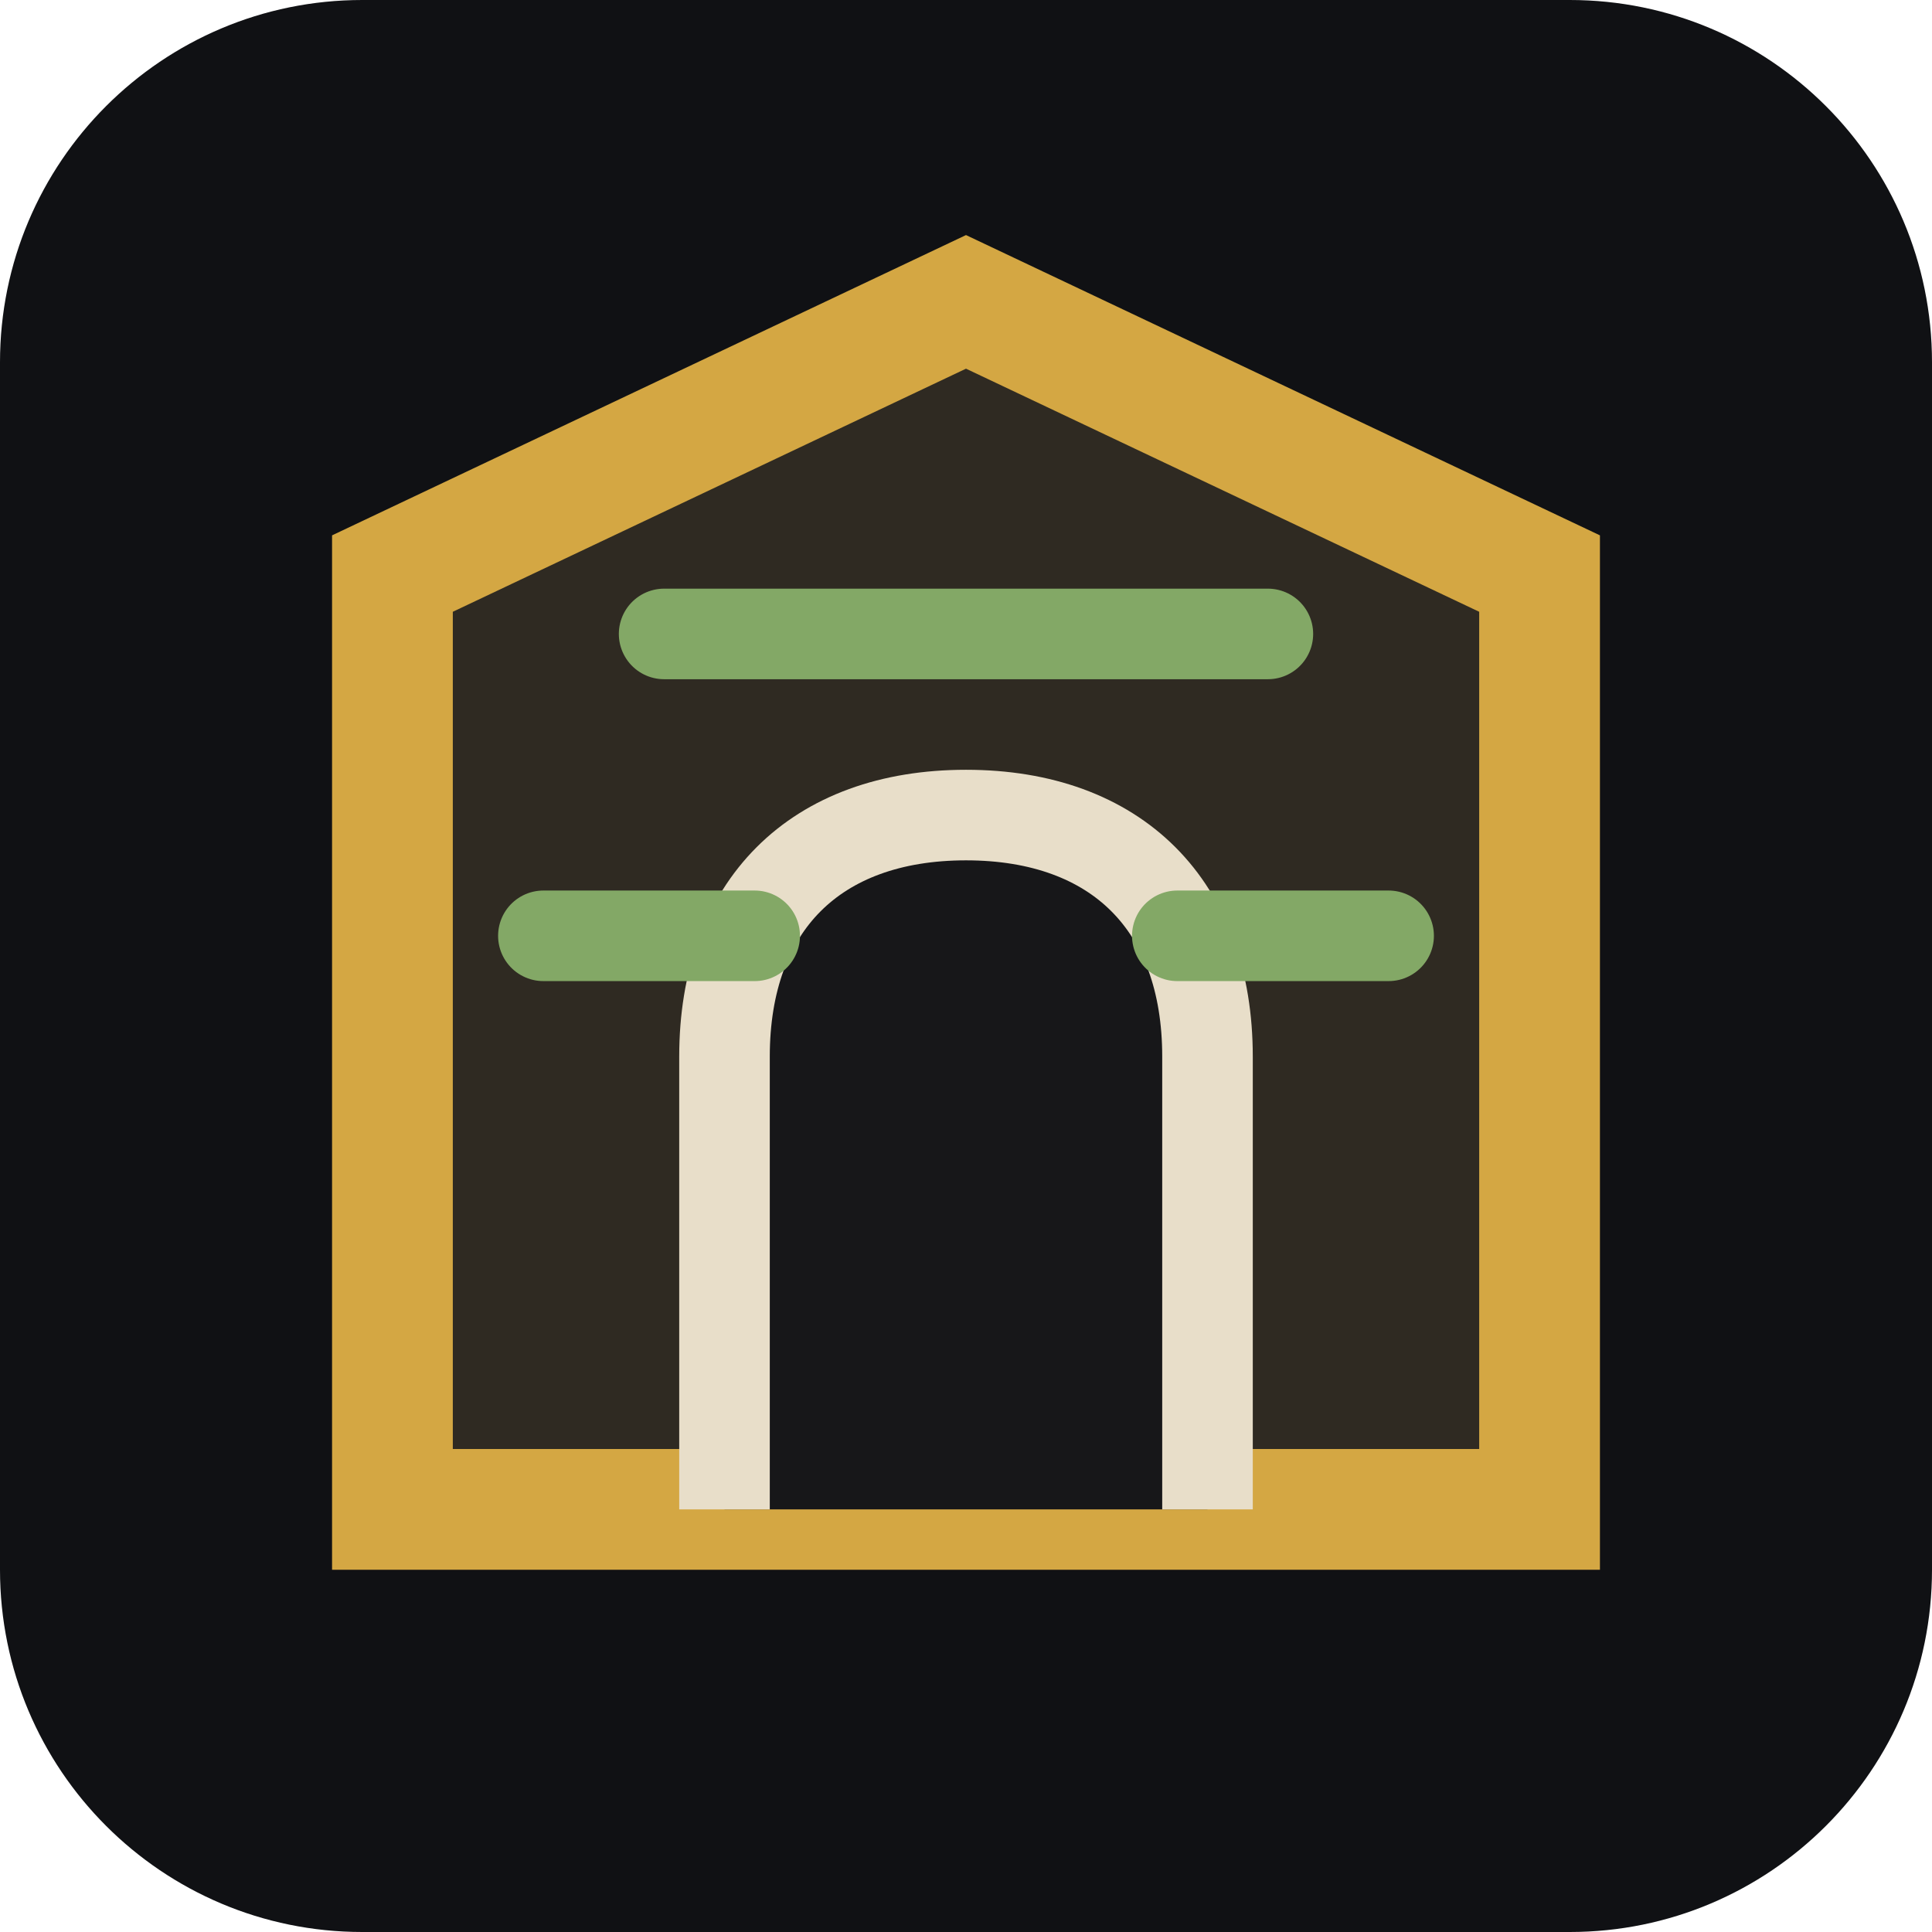
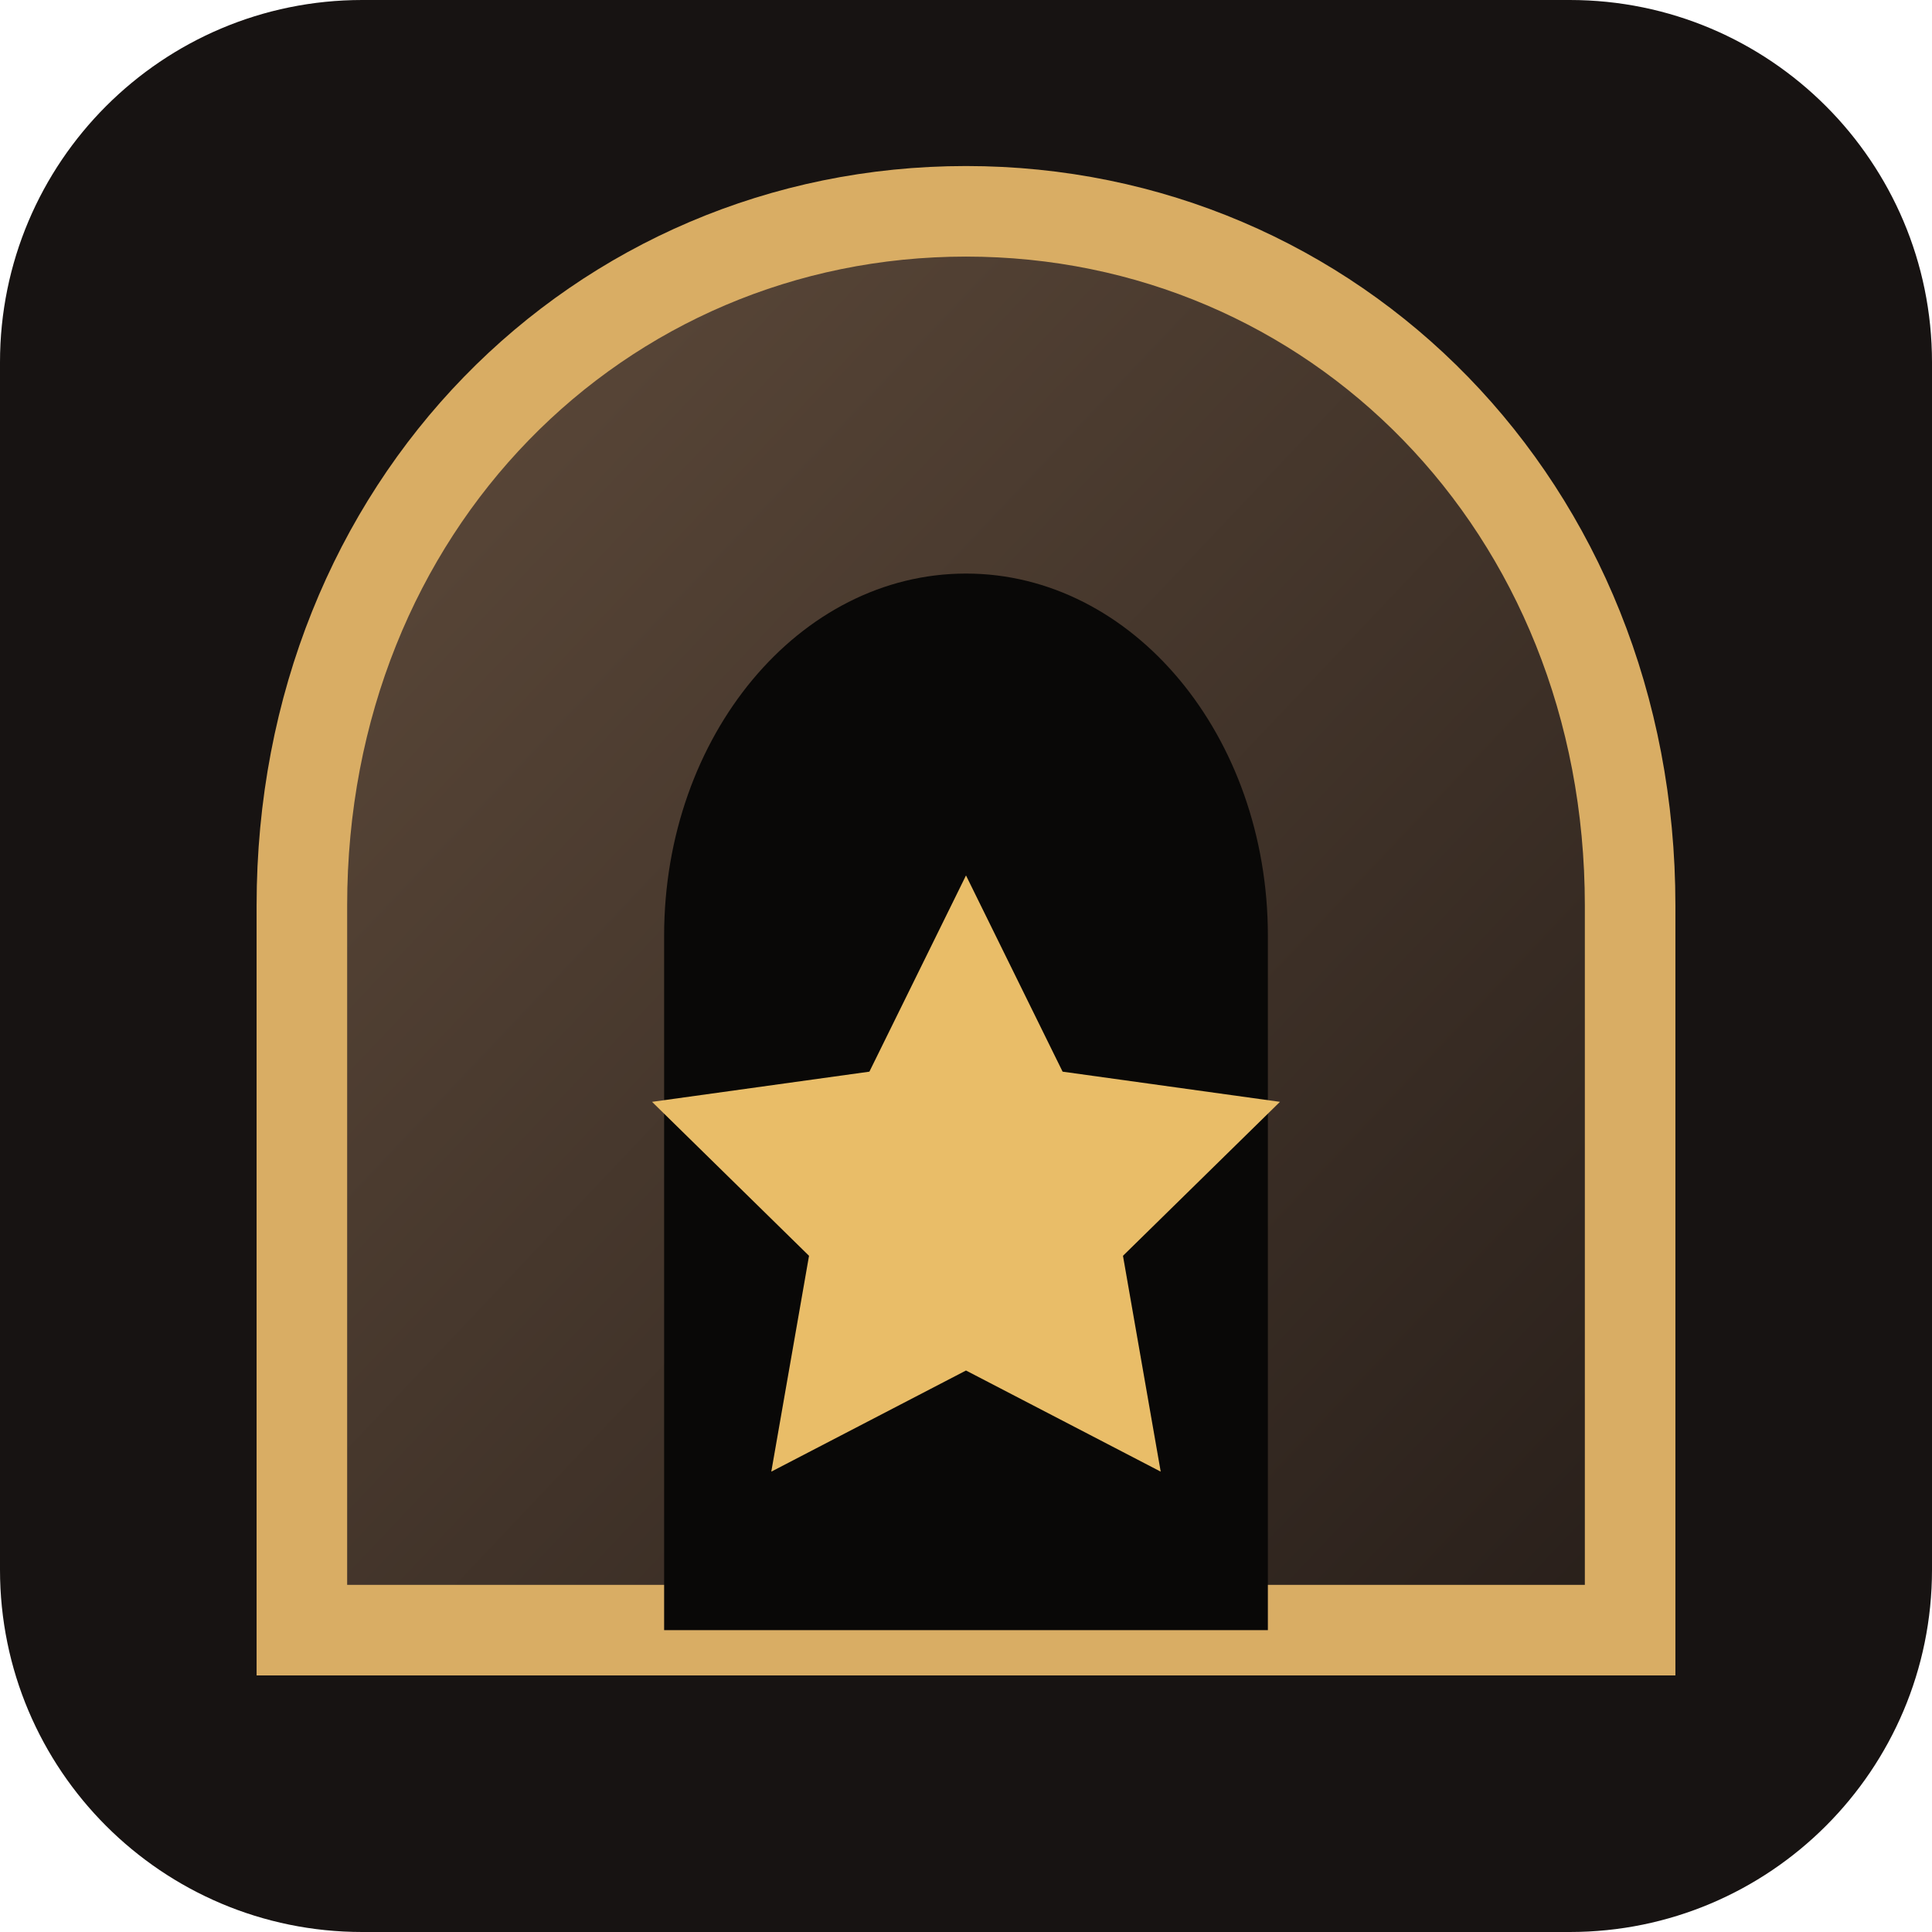
<svg xmlns="http://www.w3.org/2000/svg" viewBox="0 0 64 64">
-   <rect width="64" height="64" rx="12" fill="#101114" />
-   <path d="M13 50V19l19-9 19 9v31H13Z" fill="#2f2a22" stroke="#d4a743" stroke-width="4" />
-   <path d="M24 50V35c0-5 3-8 8-8s8 3 8 8v15" fill="#171719" stroke="#e8dec9" stroke-width="3" />
-   <path d="M22 21h20M18 31h7M39 31h7" stroke="#83a866" stroke-width="3" stroke-linecap="round" />
+   <defs>
+     <linearGradient id="stone" x1="0" y1="0" x2="1" y2="1">
+       <stop offset="0" stop-color="#604c3c" />
+       <stop offset="1" stop-color="#281f1a" />
+     </linearGradient>
+   </defs>
+   <rect width="64" height="64" rx="12" fill="#171312" />
+   <path d="M10 54V30C10 16.75 19.85 7 32 7s22 9.75 22 23v24H10Z" fill="url(#stone)" stroke="#d9ad64" stroke-width="3" />
+   <path d="M22 54V31c0-6.63 4.48-12 10-12s10 5.37 10 12v23H22Z" fill="#090807" />
+   <path d="m32 29 3.2 6.5 7.2 1-5.2 5.1 1.25 7.15L32 45.4l-6.45 3.35 1.25-7.15-5.2-5.1 7.2-1L32 29Z" fill="#e9bd68" />
</svg>
